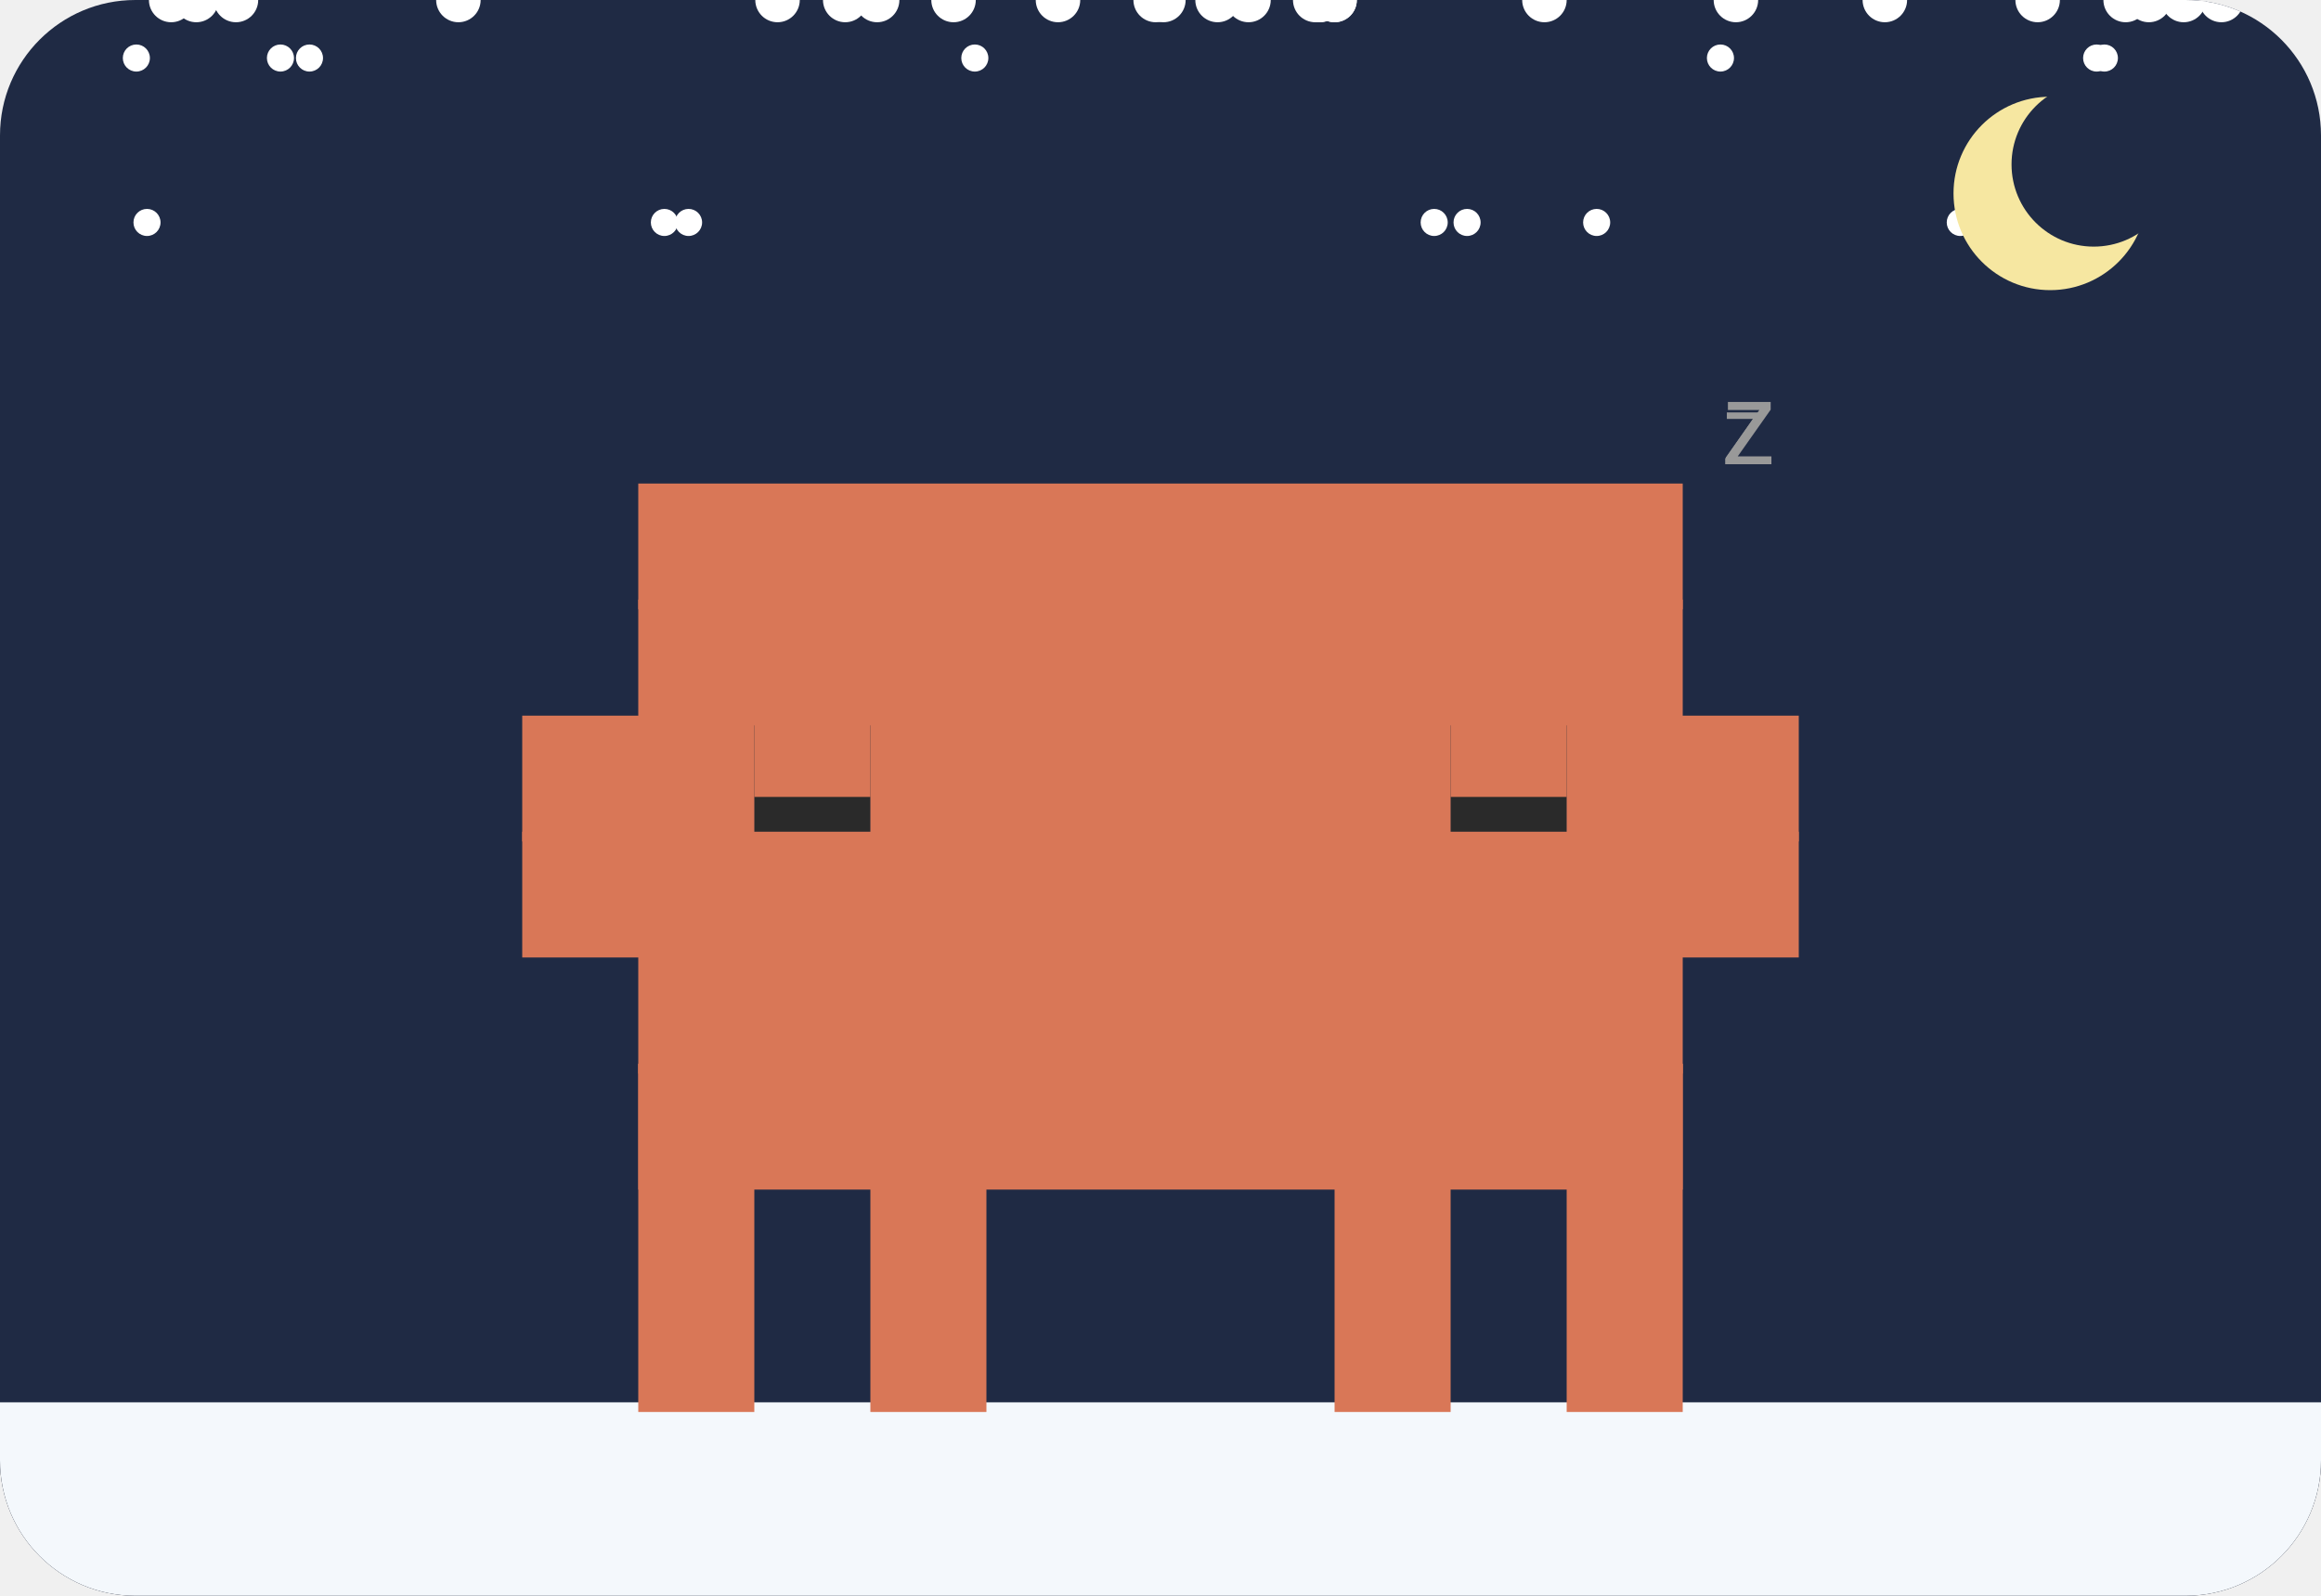
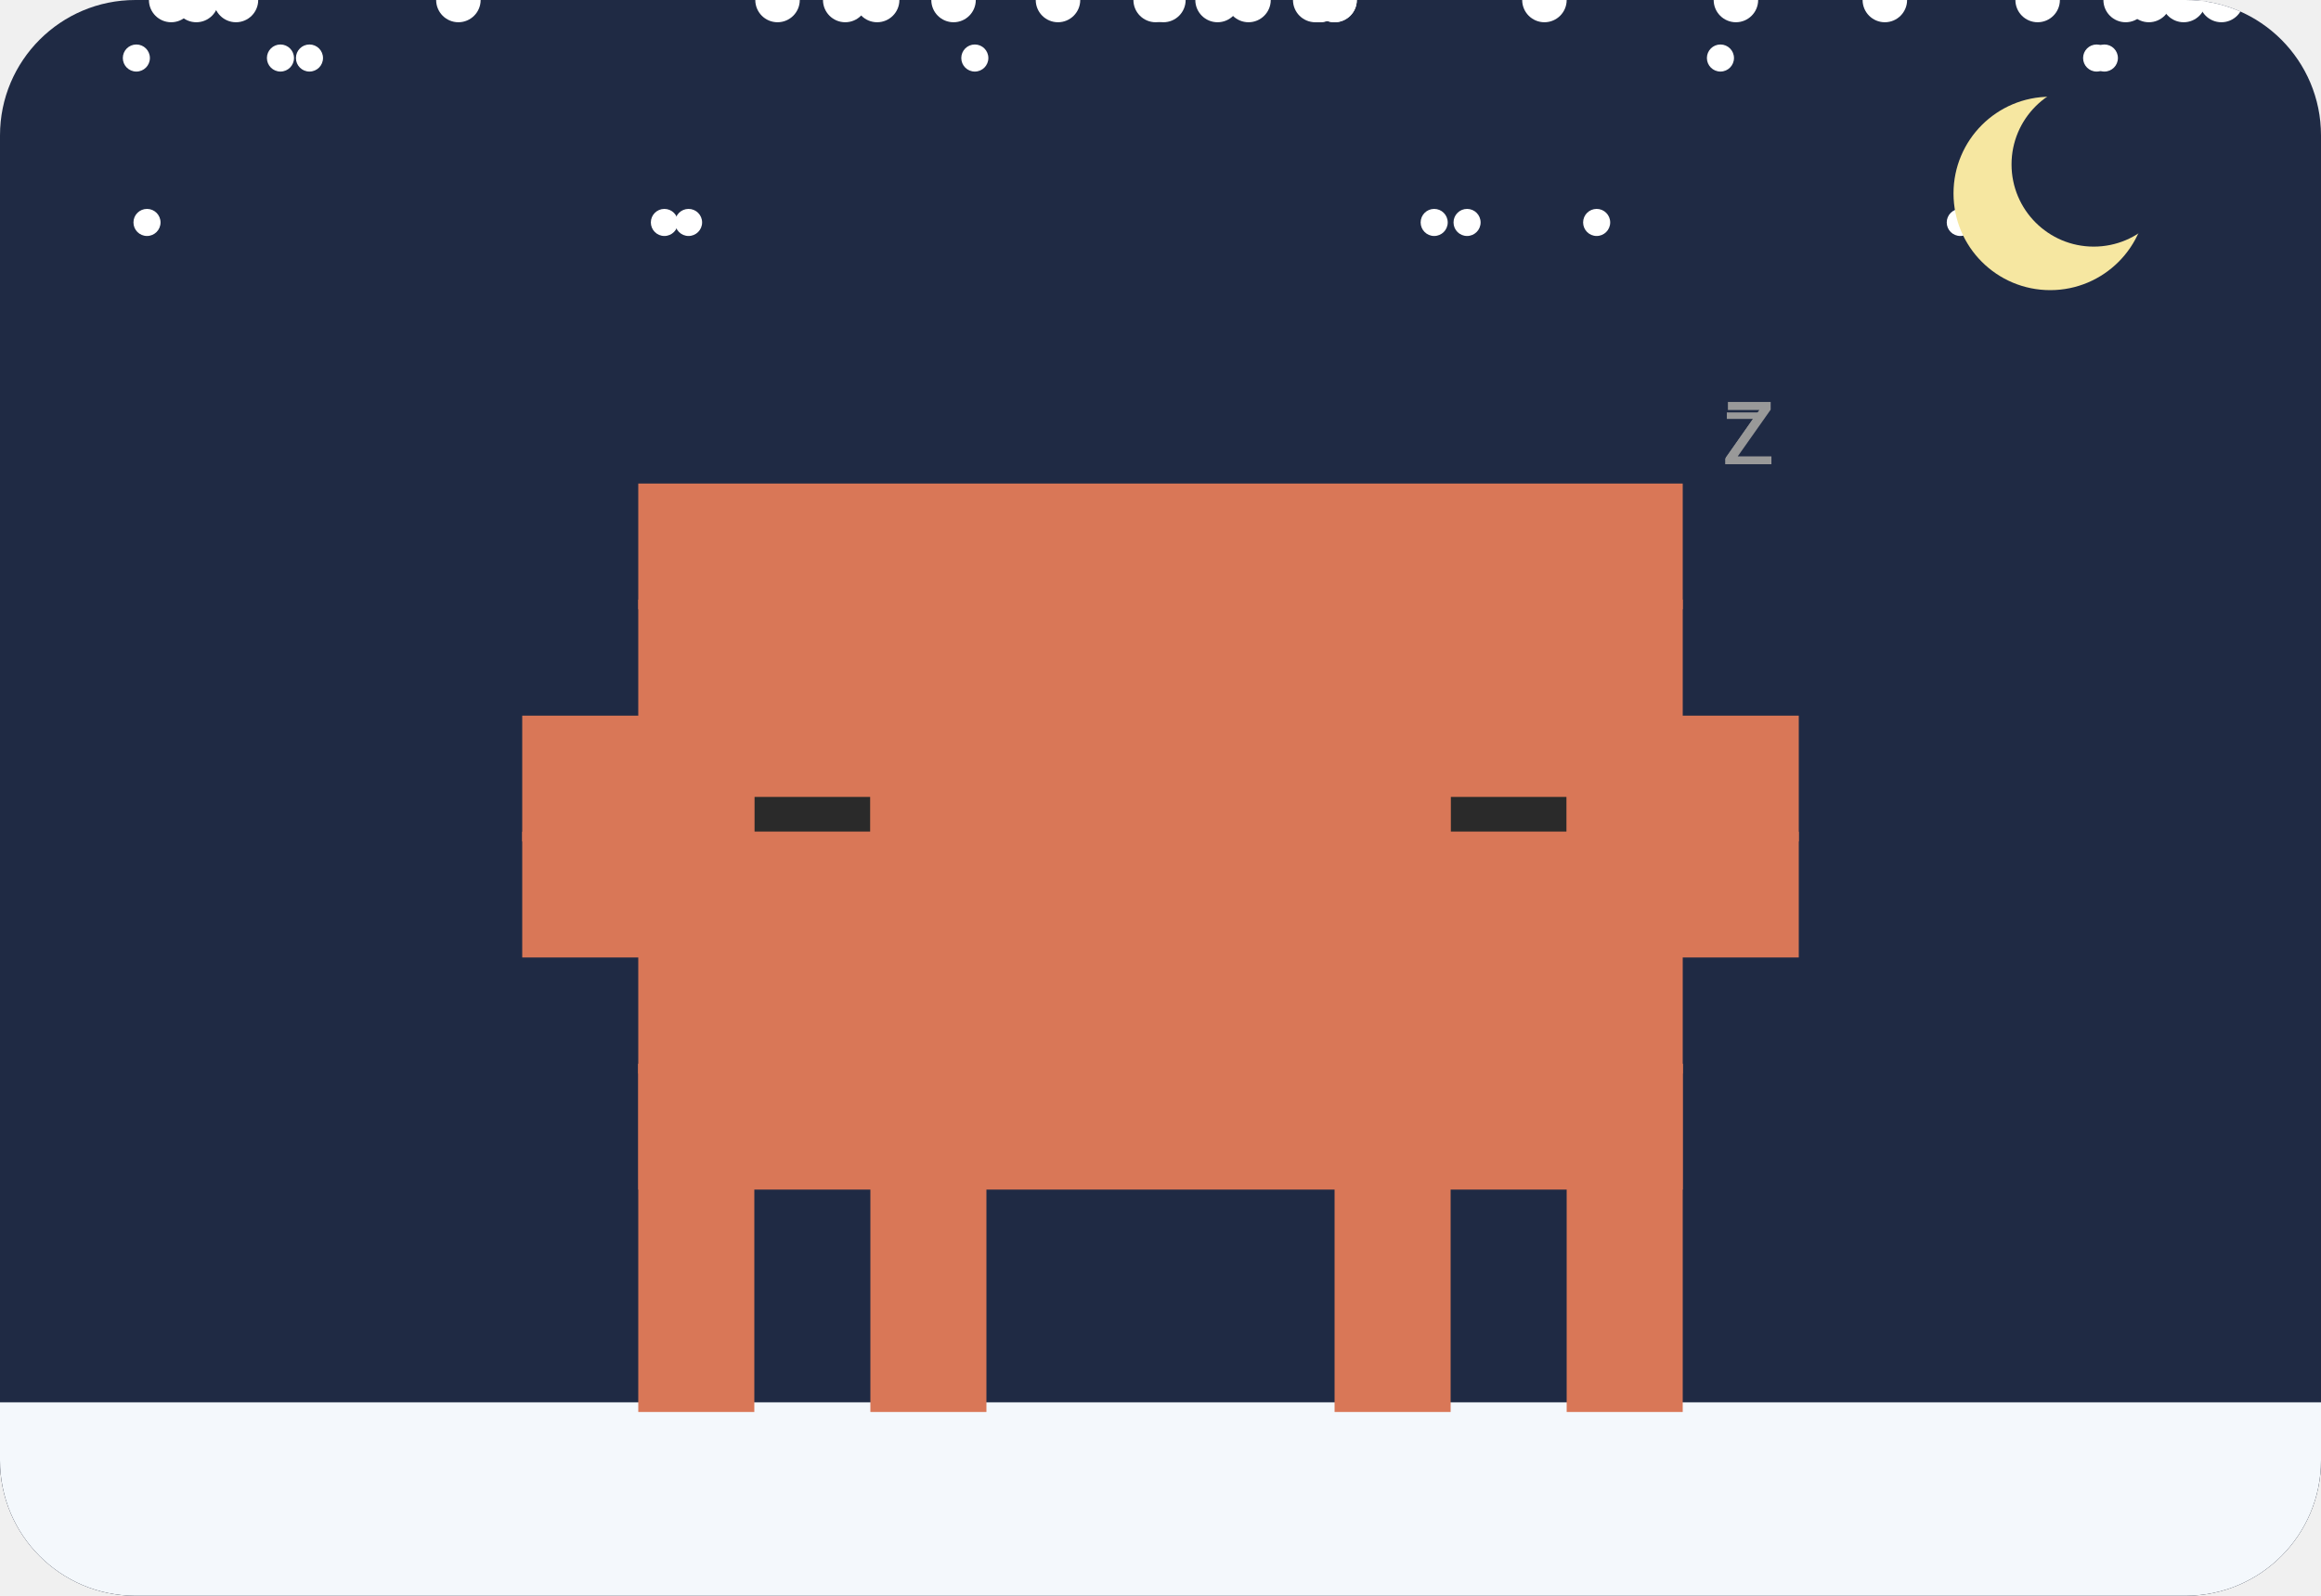
<svg xmlns="http://www.w3.org/2000/svg" class="sleep" viewBox="-54 -50 240 165" width="240" height="165">
  <style>@keyframes blink{0%,88%,100%{transform:scaleY(0)}90.5%{transform:scaleY(.8)}92.5%,94.5%{transform:scaleY(1)}96.5%{transform:scaleY(.8)}}@keyframes bob{0%,100%{transform:translateY(0)}50%{transform:translateY(-6px)}}@keyframes hop{0%,100%{transform:translateY(0)}40%{transform:translateY(-16px)}60%{transform:translateY(-16px)}}@keyframes legA{0%,100%{transform:translateY(0)}50%{transform:translateY(-5px)}}@keyframes legB{0%,100%{transform:translateY(-5px)}50%{transform:translateY(0)}}@keyframes breathe{0%,100%{transform:scaleY(1)}50%{transform:scaleY(.95)}}@keyframes z{0%{opacity:0;transform:translate(0,0)}30%{opacity:1}100%{opacity:0;transform:translate(10px,-18px)}}@keyframes fall{0%{transform:translate(0,0);opacity:0}10%{opacity:1}90%{opacity:1}100%{transform:translate(8px,165px);opacity:0}}@keyframes drift{0%{transform:translate(0,0) rotate(0);opacity:0}10%{opacity:1}50%{transform:translate(14px,82px) rotate(180deg)}90%{opacity:1}100%{transform:translate(-4px,165px) rotate(360deg);opacity:0}}@keyframes rain{0%{transform:translate(0,0)}100%{transform:translate(-6px,170px)}}@keyframes rise{0%{transform:translate(0,0);opacity:0}15%{opacity:1}85%{opacity:1}100%{transform:translate(6px,-150px);opacity:0}}@keyframes twinkle{0%,100%{opacity:.25}50%{opacity:1}}@keyframes spin{to{transform:rotate(360deg)}}@keyframes sway{0%,100%{transform:rotate(-6deg)}50%{transform:rotate(6deg)}}@keyframes burst{0%{transform:scale(.1);opacity:0}15%{opacity:1}70%{transform:scale(1);opacity:1}100%{transform:scale(1.15);opacity:0}}@keyframes heat{0%{transform:translateY(0);opacity:0}30%{opacity:.8}100%{transform:translateY(-26px);opacity:0}}@keyframes drip{0%,60%{transform:translateY(0);opacity:0}70%{opacity:1}100%{transform:translateY(14px);opacity:0}}.lid{transform-box:fill-box;transform-origin:50% 0;transform:scaleY(0);animation:blink 3.5s infinite}.bob .body{animation:bob .9s ease-in-out infinite}.walk .body{animation:bob .4s steps(2) infinite}.walk .la{animation:legA .4s steps(2) infinite}.walk .lb{animation:legB .4s steps(2) infinite}.jump .all{animation:hop .7s ease-in-out infinite}.sleep .body{transform-box:fill-box;transform-origin:50% 100%;animation:breathe 2.4s ease-in-out infinite}.sleep .z1{animation:z 2.4s infinite}.sleep .z2{animation:z 2.4s 1.2s infinite}.fall{animation:fall 5s linear infinite}.drift{animation:drift 7s linear infinite}.rain{animation:rain 1s linear infinite}.rise{animation:rise 6s linear infinite}.twinkle{animation:twinkle 2s ease-in-out infinite}.spin{animation:spin 12s linear infinite}.sway{animation:sway 2.4s ease-in-out infinite}.heat{animation:heat 1.8s ease-out infinite}.burst{animation:burst 1.8s ease-out infinite}.drip{animation:drip 2.2s ease-in infinite}</style>
  <defs>
    <clipPath id="frame">
      <rect x="-54" y="-50" width="240" height="165" rx="14" />
    </clipPath>
  </defs>
  <g clip-path="url(#frame)">
    <rect x="-54" y="-50" width="240" height="165" rx="14" fill="#1F2A44" />
    <rect x="-54" y="96" width="240" height="19" fill="#00000059" />
    <circle class="twinkle" cx="46.8" cy="-44.0" r="1.4" fill="#fff" style="animation-delay:-0.60s" />
    <circle class="twinkle" cx="17.2" cy="-27.0" r="1.4" fill="#fff" style="animation-delay:-0.00s" />
    <circle class="twinkle" cx="162.8" cy="-44.0" r="1.4" fill="#fff" style="animation-delay:-1.40s" />
    <circle class="twinkle" cx="94.3" cy="-27.0" r="1.4" fill="#fff" style="animation-delay:-0.80s" />
    <circle class="twinkle" cx="163.6" cy="-44.0" r="1.4" fill="#fff" style="animation-delay:-0.20s" />
    <circle class="twinkle" cx="111.1" cy="-27.0" r="1.4" fill="#fff" style="animation-delay:-1.60s" />
    <circle class="twinkle" cx="-25.0" cy="-44.0" r="1.4" fill="#fff" style="animation-delay:-1.00s" />
    <circle class="twinkle" cx="148.7" cy="-27.0" r="1.4" fill="#fff" style="animation-delay:-0.40s" />
    <circle class="twinkle" cx="-39.9" cy="-44.0" r="1.4" fill="#fff" style="animation-delay:-1.80s" />
    <circle class="twinkle" cx="14.7" cy="-27.0" r="1.4" fill="#fff" style="animation-delay:-1.20s" />
    <circle class="twinkle" cx="123.9" cy="-44.0" r="1.4" fill="#fff" style="animation-delay:-0.60s" />
    <circle class="twinkle" cx="97.7" cy="-27.0" r="1.4" fill="#fff" style="animation-delay:-0.00s" />
    <circle class="twinkle" cx="-22.0" cy="-44.0" r="1.4" fill="#fff" style="animation-delay:-1.40s" />
    <circle class="twinkle" cx="-38.8" cy="-27.0" r="1.4" fill="#fff" style="animation-delay:-0.80s" />
    <circle cx="158" cy="-30" r="10" fill="#F6E7A1" />
    <circle cx="162.5" cy="-33" r="8.5" fill="#1F2A44" />
    <g transform="translate(-36.3 -50)">
      <g class="fall" style="animation-duration:5s;animation-delay:-1.00s">
        <circle r="2.3" fill="#fff" />
      </g>
    </g>
    <g transform="translate(33.4 -50)">
      <g class="fall" style="animation-duration:5s;animation-delay:-4.50s">
        <circle r="2.3" fill="#fff" />
      </g>
    </g>
    <g transform="translate(26.4 -50)">
      <g class="fall" style="animation-duration:5s;animation-delay:-3.00s">
        <circle r="2.3" fill="#fff" />
      </g>
    </g>
    <g transform="translate(171.8 -50)">
      <g class="fall" style="animation-duration:5s;animation-delay:-1.50s">
        <circle r="2.3" fill="#fff" />
      </g>
    </g>
    <g transform="translate(75.1 -50)">
      <g class="fall" style="animation-duration:5s;animation-delay:-0.00s">
        <circle r="2.3" fill="#fff" />
      </g>
    </g>
    <g transform="translate(82.5 -50)">
      <g class="fall" style="animation-duration:5s;animation-delay:-3.50s">
        <circle r="2.3" fill="#fff" />
      </g>
    </g>
    <g transform="translate(82.0 -50)">
      <g class="fall" style="animation-duration:5s;animation-delay:-2.00s">
        <circle r="2.3" fill="#fff" />
      </g>
    </g>
    <g transform="translate(84.0 -50)">
      <g class="fall" style="animation-duration:5s;animation-delay:-0.50s">
        <circle r="2.3" fill="#fff" />
      </g>
    </g>
    <g transform="translate(82.4 -50)">
      <g class="fall" style="animation-duration:5s;animation-delay:-4.00s">
        <circle r="2.3" fill="#fff" />
      </g>
    </g>
    <g transform="translate(36.7 -50)">
      <g class="fall" style="animation-duration:5s;animation-delay:-2.50s">
        <circle r="2.3" fill="#fff" />
      </g>
    </g>
    <g transform="translate(165.8 -50)">
      <g class="fall" style="animation-duration:5s;animation-delay:-1.00s">
        <circle r="2.3" fill="#fff" />
      </g>
    </g>
    <g transform="translate(140.9 -50)">
      <g class="fall" style="animation-duration:5s;animation-delay:-4.50s">
        <circle r="2.3" fill="#fff" />
      </g>
    </g>
    <g transform="translate(-6.6 -50)">
      <g class="fall" style="animation-duration:5s;animation-delay:-3.00s">
        <circle r="2.3" fill="#fff" />
      </g>
    </g>
    <g transform="translate(125.5 -50)">
      <g class="fall" style="animation-duration:5s;animation-delay:-1.50s">
        <circle r="2.3" fill="#fff" />
      </g>
    </g>
    <g transform="translate(105.7 -50)">
      <g class="fall" style="animation-duration:5s;animation-delay:-0.00s">
        <circle r="2.3" fill="#fff" />
      </g>
    </g>
    <g transform="translate(175.7 -50)">
      <g class="fall" style="animation-duration:5s;animation-delay:-3.50s">
        <circle r="2.3" fill="#fff" />
      </g>
    </g>
    <g transform="translate(55.4 -50)">
      <g class="fall" style="animation-duration:5s;animation-delay:-2.00s">
        <circle r="2.3" fill="#fff" />
      </g>
    </g>
    <g transform="translate(168.2 -50)">
      <g class="fall" style="animation-duration:5s;animation-delay:-0.50s">
        <circle r="2.3" fill="#fff" />
      </g>
    </g>
    <g transform="translate(66.3 -50)">
      <g class="fall" style="animation-duration:5s;animation-delay:-4.00s">
        <circle r="2.3" fill="#fff" />
      </g>
    </g>
    <g transform="translate(71.9 -50)">
      <g class="fall" style="animation-duration:5s;animation-delay:-2.50s">
        <circle r="2.3" fill="#fff" />
      </g>
    </g>
    <g transform="translate(65.5 -50)">
      <g class="fall" style="animation-duration:5s;animation-delay:-1.00s">
        <circle r="2.3" fill="#fff" />
      </g>
    </g>
    <g transform="translate(-29.6 -50)">
      <g class="fall" style="animation-duration:5s;animation-delay:-4.50s">
        <circle r="2.3" fill="#fff" />
      </g>
    </g>
    <g transform="translate(-33.7 -50)">
      <g class="fall" style="animation-duration:5s;animation-delay:-3.00s">
        <circle r="2.3" fill="#fff" />
      </g>
    </g>
    <g transform="translate(44.6 -50)">
      <g class="fall" style="animation-duration:5s;animation-delay:-1.50s">
        <circle r="2.3" fill="#fff" />
      </g>
    </g>
    <g transform="translate(156.7 -50)">
      <g class="fall" style="animation-duration:5s;animation-delay:-0.00s">
        <circle r="2.3" fill="#fff" />
      </g>
    </g>
    <g transform="translate(84.0 -50)">
      <g class="fall" style="animation-duration:5s;animation-delay:-3.50s">
        <circle r="2.3" fill="#fff" />
      </g>
    </g>
    <rect x="-54" y="95" width="240" height="20" fill="#F4F8FC" />
    <g class="all">
      <g class="la">
        <rect x="12" y="60" width="12" height="36" fill="#D97757" />
      </g>
      <g class="lb">
        <rect x="36" y="60" width="12" height="36" fill="#D97757" />
      </g>
      <g class="la">
        <rect x="84" y="60" width="12" height="36" fill="#D97757" />
      </g>
      <g class="lb">
        <rect x="108" y="60" width="12" height="36" fill="#D97757" />
      </g>
      <g class="body">
-         <rect x="24" y="24" width="12" height="12" fill="#2a2a2a" />
-         <rect x="96" y="24" width="12" height="12" fill="#2a2a2a" />
+         <rect x="23.5" y="23.5" width="13" height="13" fill="#D97757" />
+         <rect x="24" y="32.4" width="12" height="3.6" fill="#2a2a2a" />
+         <rect x="95.5" y="23.5" width="13" height="13" fill="#D97757" />
+         <rect x="96" y="32.4" width="12" height="3.6" fill="#2a2a2a" />
        <rect x="12" y="0" width="108" height="13" fill="#D97757" />
        <rect x="12" y="12" width="108" height="13" fill="#D97757" />
        <rect x="0" y="24" width="24" height="13" fill="#D97757" />
        <rect x="36" y="24" width="60" height="13" fill="#D97757" />
        <rect x="108" y="24" width="24" height="13" fill="#D97757" />
        <rect x="0" y="36" width="132" height="13" fill="#D97757" />
        <rect x="12" y="48" width="108" height="13" fill="#D97757" />
        <rect x="12" y="60" width="108" height="13" fill="#D97757" />
-         <rect x="24" y="24" width="12" height="8.4" fill="#D97757" />
-         <rect x="96" y="24" width="12" height="8.4" fill="#D97757" />
      </g>
    </g>
    <text class="z1" x="124" y="-2" font-size="12" font-family="sans-serif" fill="#999">z</text>
    <text class="z2" x="124" y="-2" font-size="10" font-family="sans-serif" fill="#999">z</text>
  </g>
</svg>
